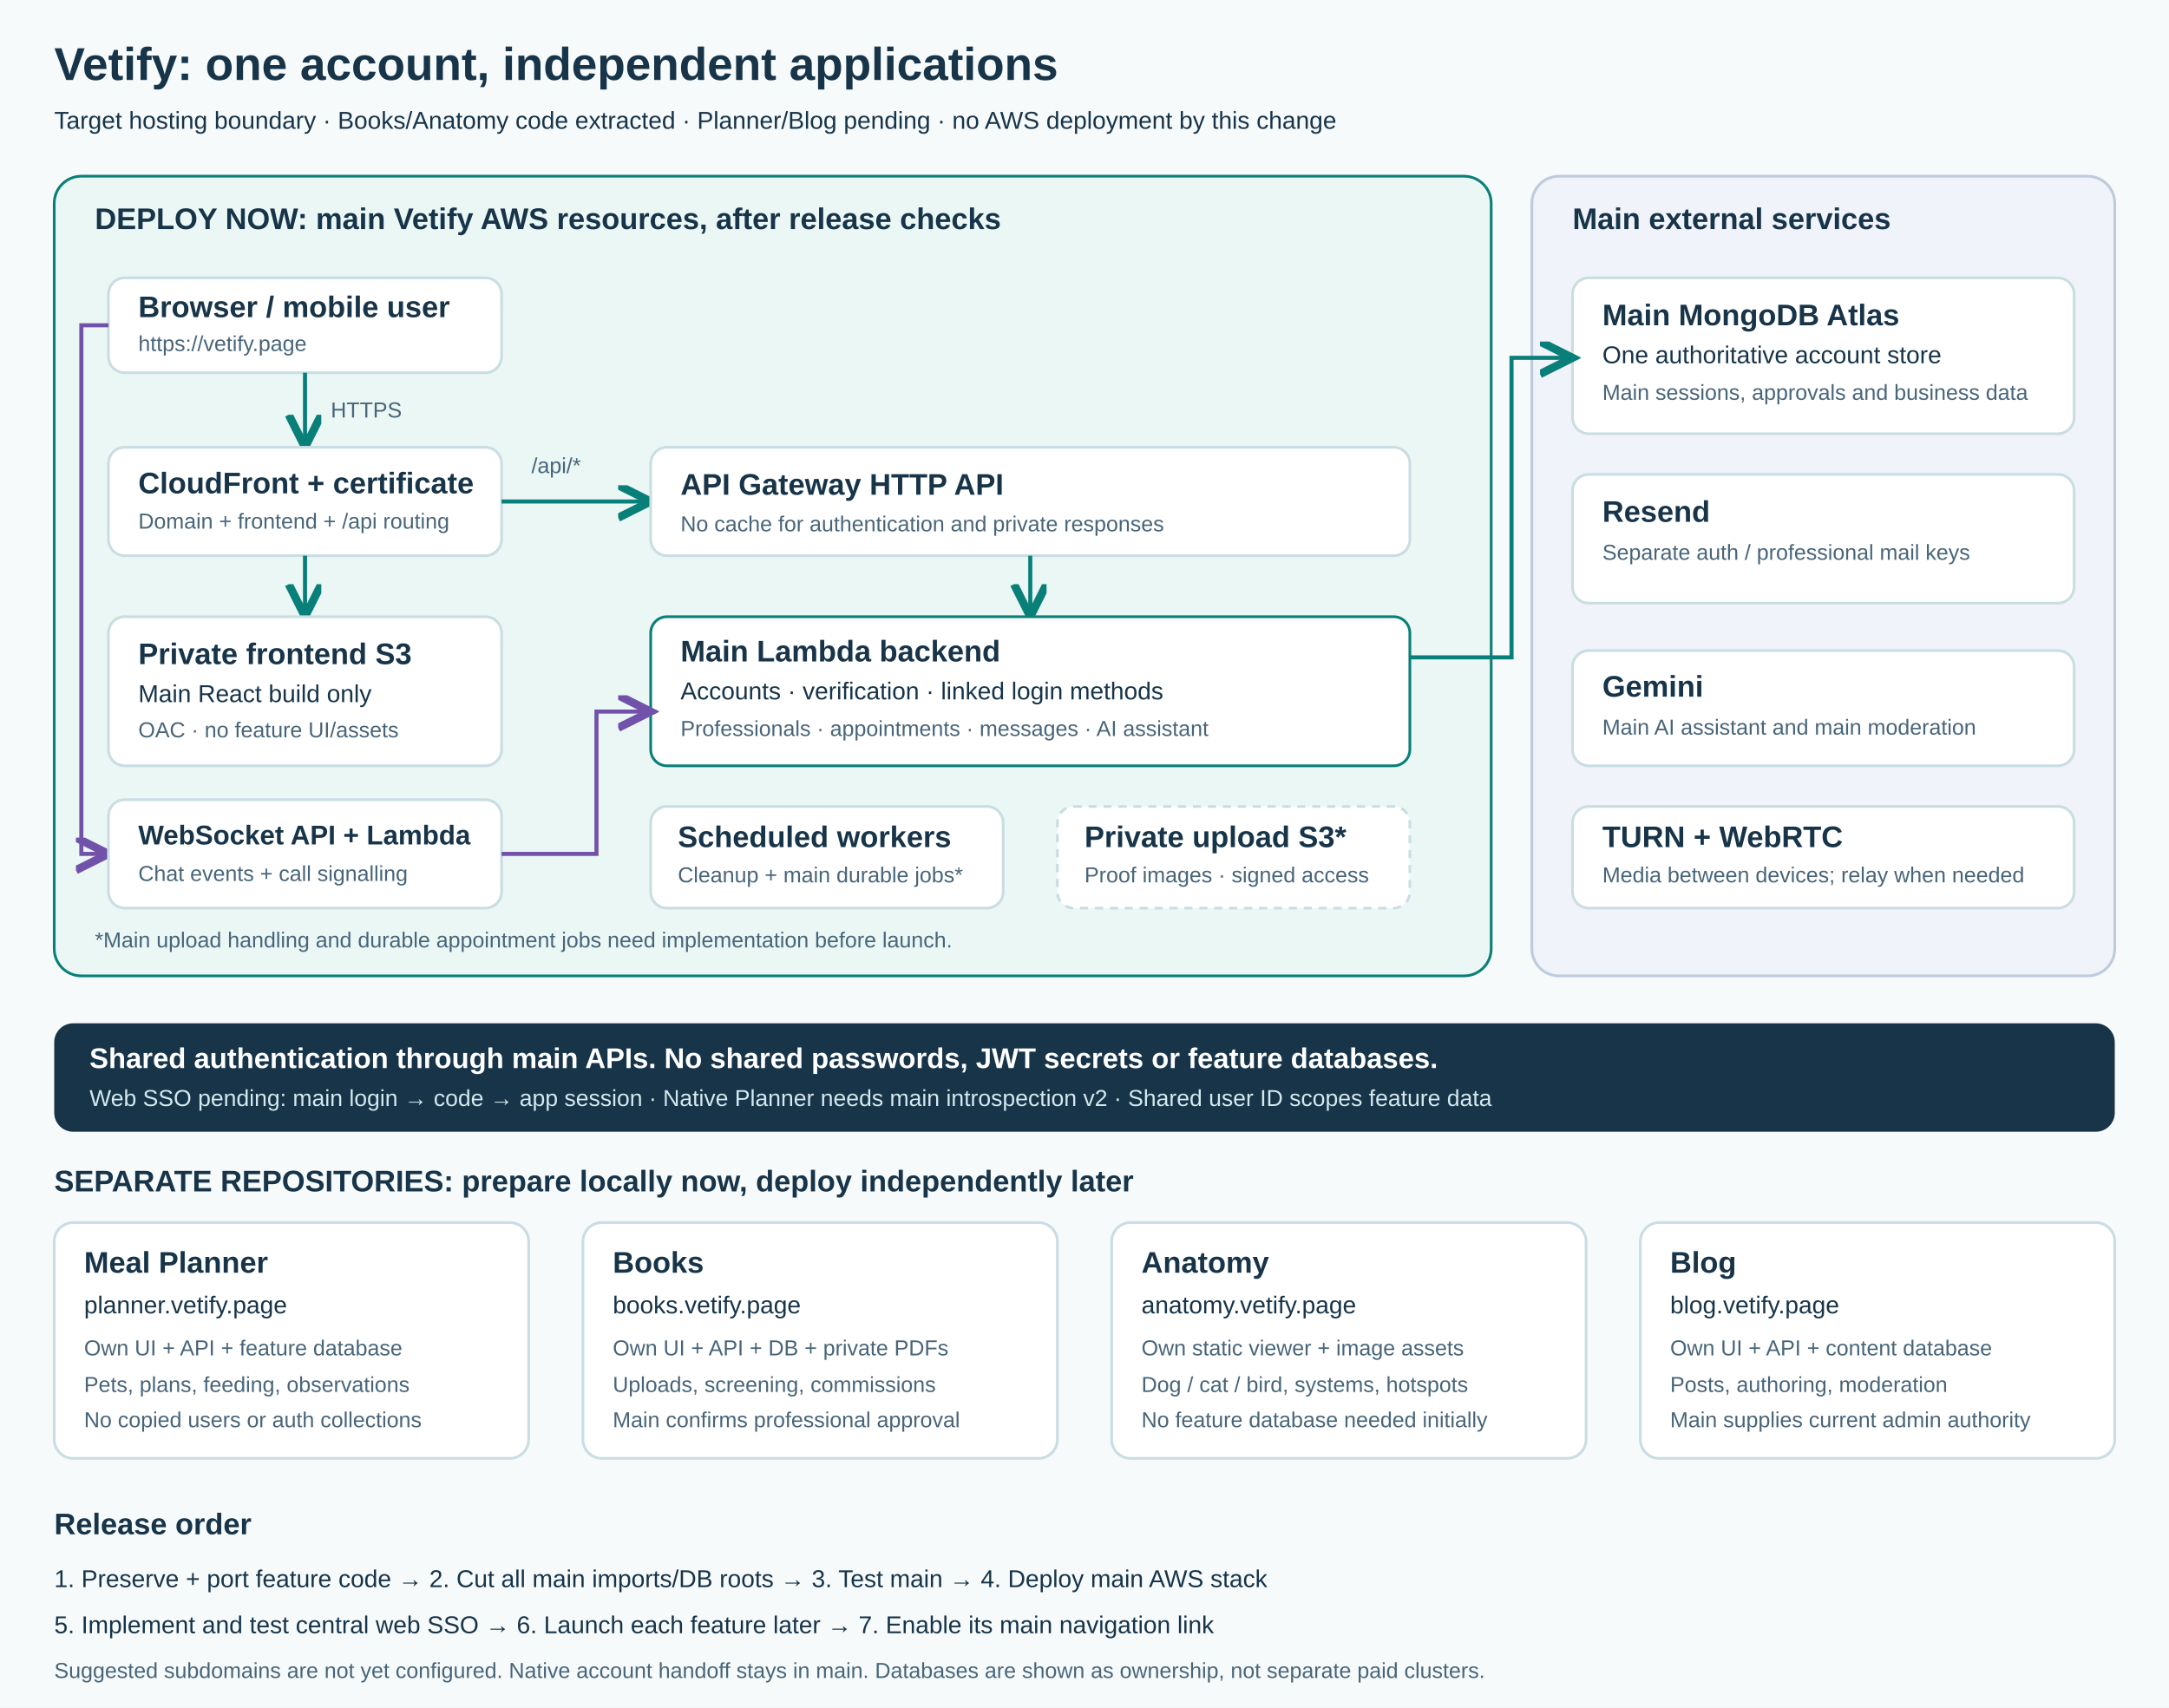
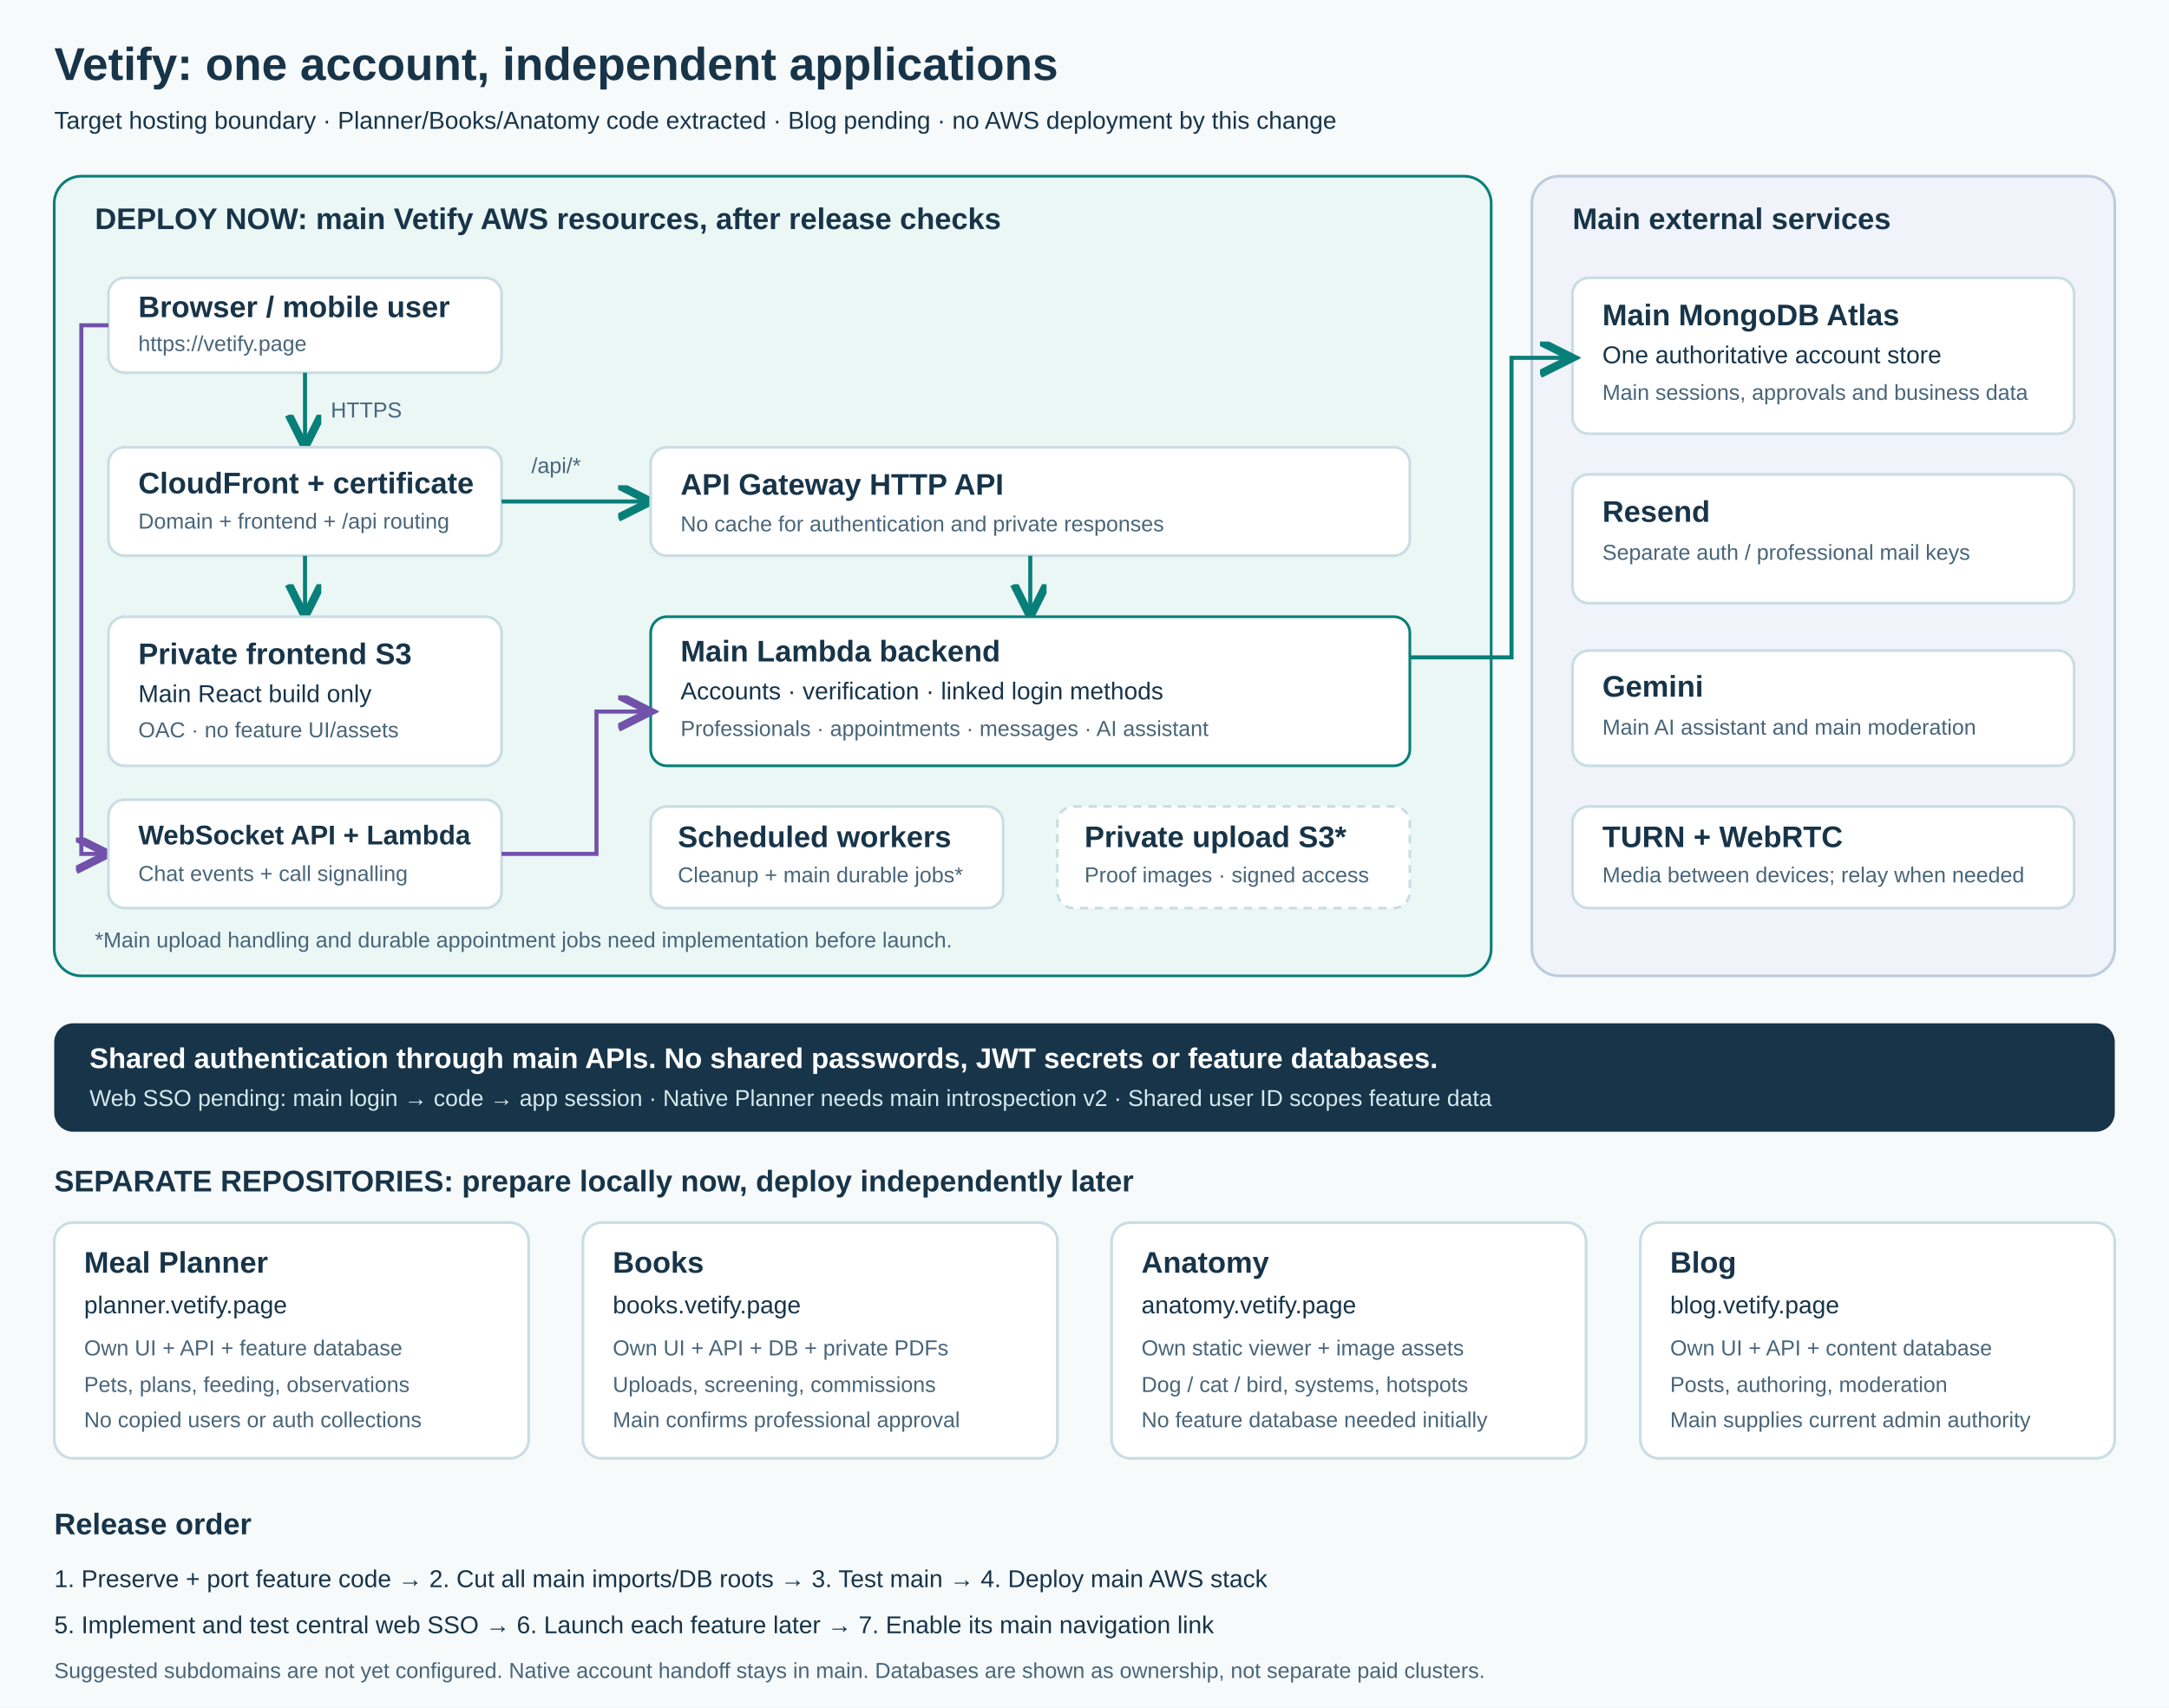
<svg xmlns="http://www.w3.org/2000/svg" width="1600" height="1260" viewBox="0 0 1600 1260" role="img" aria-labelledby="title description">
  <defs>
    <marker id="arrow" markerWidth="10" markerHeight="10" refX="8" refY="4" orient="auto">
      <path d="M0 0 L8 4 L0 8" fill="none" stroke="#087f78" stroke-width="2" />
    </marker>
    <marker id="purple" markerWidth="10" markerHeight="10" refX="8" refY="4" orient="auto">
      <path d="M0 0 L8 4 L0 8" fill="none" stroke="#7251aa" stroke-width="2" />
    </marker>
    <style>
      text { font-family: 'Segoe UI', Arial, sans-serif; fill: #173449; }
      .heading { font-size: 22px; font-weight: 700; }
      .body { font-size: 18px; }
      .small { font-size: 16px; fill: #486579; }
      .box { fill: white; stroke: #c9dde3; stroke-width: 2; }
      .flow { fill: none; stroke: #087f78; stroke-width: 3; marker-end: url(#arrow); }
      .signal { fill: none; stroke: #7251aa; stroke-width: 3; marker-end: url(#purple); }
    </style>
  </defs>
  <rect width="1600" height="1260" fill="#f6fafb" />
  <text x="40" y="59" font-size="34" font-weight="750">Vetify: one account, independent applications</text>
-   <text x="40" y="95" class="body">Target hosting boundary · Books/Anatomy code extracted · Planner/Blog pending · no AWS deployment by this change</text>
+   <text x="40" y="95" class="body">Target hosting boundary · Planner/Books/Anatomy code extracted · Blog pending · no AWS deployment by this change</text>
  <rect x="40" y="130" width="1060" height="590" rx="20" fill="#eaf7f5" stroke="#087f78" stroke-width="2" />
  <text x="70" y="169" class="heading">DEPLOY NOW: main Vetify AWS resources, after release checks</text>
  <rect x="1130" y="130" width="430" height="590" rx="20" fill="#f0f3f9" stroke="#bdcbdc" stroke-width="2" />
  <text x="1160" y="169" class="heading">Main external services</text>
  <rect x="80" y="205" width="290" height="70" rx="12" class="box" />
  <text x="102" y="234" class="heading">Browser / mobile user</text>
  <text x="102" y="259" class="small">https://vetify.page</text>
  <path d="M225 275 V330" class="flow" />
  <text x="244" y="308" class="small">HTTPS</text>
  <rect x="80" y="330" width="290" height="80" rx="12" class="box" />
  <text x="102" y="364" class="heading">CloudFront + certificate</text>
  <text x="102" y="390" class="small">Domain + frontend + /api routing</text>
  <path d="M225 410 V455" class="flow" />
  <rect x="80" y="455" width="290" height="110" rx="12" class="box" />
  <text x="102" y="490" class="heading">Private frontend S3</text>
  <text x="102" y="518" class="body">Main React build only</text>
  <text x="102" y="544" class="small">OAC · no feature UI/assets</text>
  <path d="M370 370 H480" class="flow" />
  <text x="392" y="349" class="small">/api/*</text>
  <rect x="480" y="330" width="560" height="80" rx="12" class="box" />
  <text x="502" y="365" class="heading">API Gateway HTTP API</text>
  <text x="502" y="392" class="small">No cache for authentication and private responses</text>
  <path d="M760 410 V455" class="flow" />
  <rect x="480" y="455" width="560" height="110" rx="12" fill="#fff" stroke="#087f78" stroke-width="2" />
  <text x="502" y="488" class="heading">Main Lambda backend</text>
  <text x="502" y="516" class="body">Accounts · verification · linked login methods</text>
  <text x="502" y="543" class="small">Professionals · appointments · messages · AI assistant</text>
  <path d="M80 240 H60 V630 H80" class="signal" />
  <rect x="80" y="590" width="290" height="80" rx="12" class="box" />
  <text x="102" y="623" class="heading" style="font-size:20px">WebSocket API + Lambda</text>
  <text x="102" y="650" class="small">Chat events + call signalling</text>
  <path d="M370 630 H440 V525 H480" class="signal" />
  <rect x="480" y="595" width="260" height="75" rx="12" class="box" />
  <text x="500" y="625" class="heading">Scheduled workers</text>
  <text x="500" y="651" class="small">Cleanup + main durable jobs*</text>
  <rect x="780" y="595" width="260" height="75" rx="12" class="box" stroke-dasharray="6 5" />
  <text x="800" y="625" class="heading">Private upload S3*</text>
  <text x="800" y="651" class="small">Proof images · signed access</text>
  <text x="70" y="699" class="small">*Main upload handling and durable appointment jobs need implementation before launch.</text>
  <rect x="1160" y="205" width="370" height="115" rx="12" class="box" />
  <text x="1182" y="240" class="heading">Main MongoDB Atlas</text>
  <text x="1182" y="268" class="body">One authoritative account store</text>
  <text x="1182" y="295" class="small">Main sessions, approvals and business data</text>
  <path d="M1040 485 H1115 V264 H1160" class="flow" />
  <rect x="1160" y="350" width="370" height="95" rx="12" class="box" />
  <text x="1182" y="385" class="heading">Resend</text>
  <text x="1182" y="413" class="small">Separate auth / professional mail keys</text>
  <rect x="1160" y="480" width="370" height="85" rx="12" class="box" />
  <text x="1182" y="514" class="heading">Gemini</text>
  <text x="1182" y="542" class="small">Main AI assistant and main moderation</text>
  <rect x="1160" y="595" width="370" height="75" rx="12" class="box" />
  <text x="1182" y="625" class="heading">TURN + WebRTC</text>
  <text x="1182" y="651" class="small">Media between devices; relay when needed</text>
  <rect x="40" y="755" width="1520" height="80" rx="14" fill="#173449" />
  <text x="66" y="788" font-size="21" font-weight="700" style="fill:white">Shared authentication through main APIs. No shared passwords, JWT secrets or feature databases.</text>
  <text x="66" y="816" font-size="17" style="fill:#d4e8ee">Web SSO pending: main login → code → app session · Native Planner needs main introspection v2 · Shared user ID scopes feature data</text>
  <text x="40" y="879" class="heading">SEPARATE REPOSITORIES: prepare locally now, deploy independently later</text>
  <rect x="40" y="902" width="350" height="174" rx="14" class="box" />
  <text x="62" y="939" class="heading">Meal Planner</text>
  <text x="62" y="969" class="body">planner.vetify.page</text>
  <text x="62" y="1000" class="small">Own UI + API + feature database</text>
  <text x="62" y="1027" class="small">Pets, plans, feeding, observations</text>
  <text x="62" y="1053" class="small">No copied users or auth collections</text>
  <rect x="430" y="902" width="350" height="174" rx="14" class="box" />
  <text x="452" y="939" class="heading">Books</text>
  <text x="452" y="969" class="body">books.vetify.page</text>
  <text x="452" y="1000" class="small">Own UI + API + DB + private PDFs</text>
  <text x="452" y="1027" class="small">Uploads, screening, commissions</text>
  <text x="452" y="1053" class="small">Main confirms professional approval</text>
  <rect x="820" y="902" width="350" height="174" rx="14" class="box" />
  <text x="842" y="939" class="heading">Anatomy</text>
  <text x="842" y="969" class="body">anatomy.vetify.page</text>
  <text x="842" y="1000" class="small">Own static viewer + image assets</text>
  <text x="842" y="1027" class="small">Dog / cat / bird, systems, hotspots</text>
  <text x="842" y="1053" class="small">No feature database needed initially</text>
  <rect x="1210" y="902" width="350" height="174" rx="14" class="box" />
  <text x="1232" y="939" class="heading">Blog</text>
  <text x="1232" y="969" class="body">blog.vetify.page</text>
  <text x="1232" y="1000" class="small">Own UI + API + content database</text>
  <text x="1232" y="1027" class="small">Posts, authoring, moderation</text>
  <text x="1232" y="1053" class="small">Main supplies current admin authority</text>
  <text x="40" y="1132" class="heading">Release order</text>
  <text x="40" y="1171" class="body">1. Preserve + port feature code → 2. Cut all main imports/DB roots → 3. Test main → 4. Deploy main AWS stack</text>
  <text x="40" y="1205" class="body">5. Implement and test central web SSO → 6. Launch each feature later → 7. Enable its main navigation link</text>
  <text x="40" y="1238" class="small">Suggested subdomains are not yet configured. Native account handoff stays in main. Databases are shown as ownership, not separate paid clusters.</text>
</svg>
